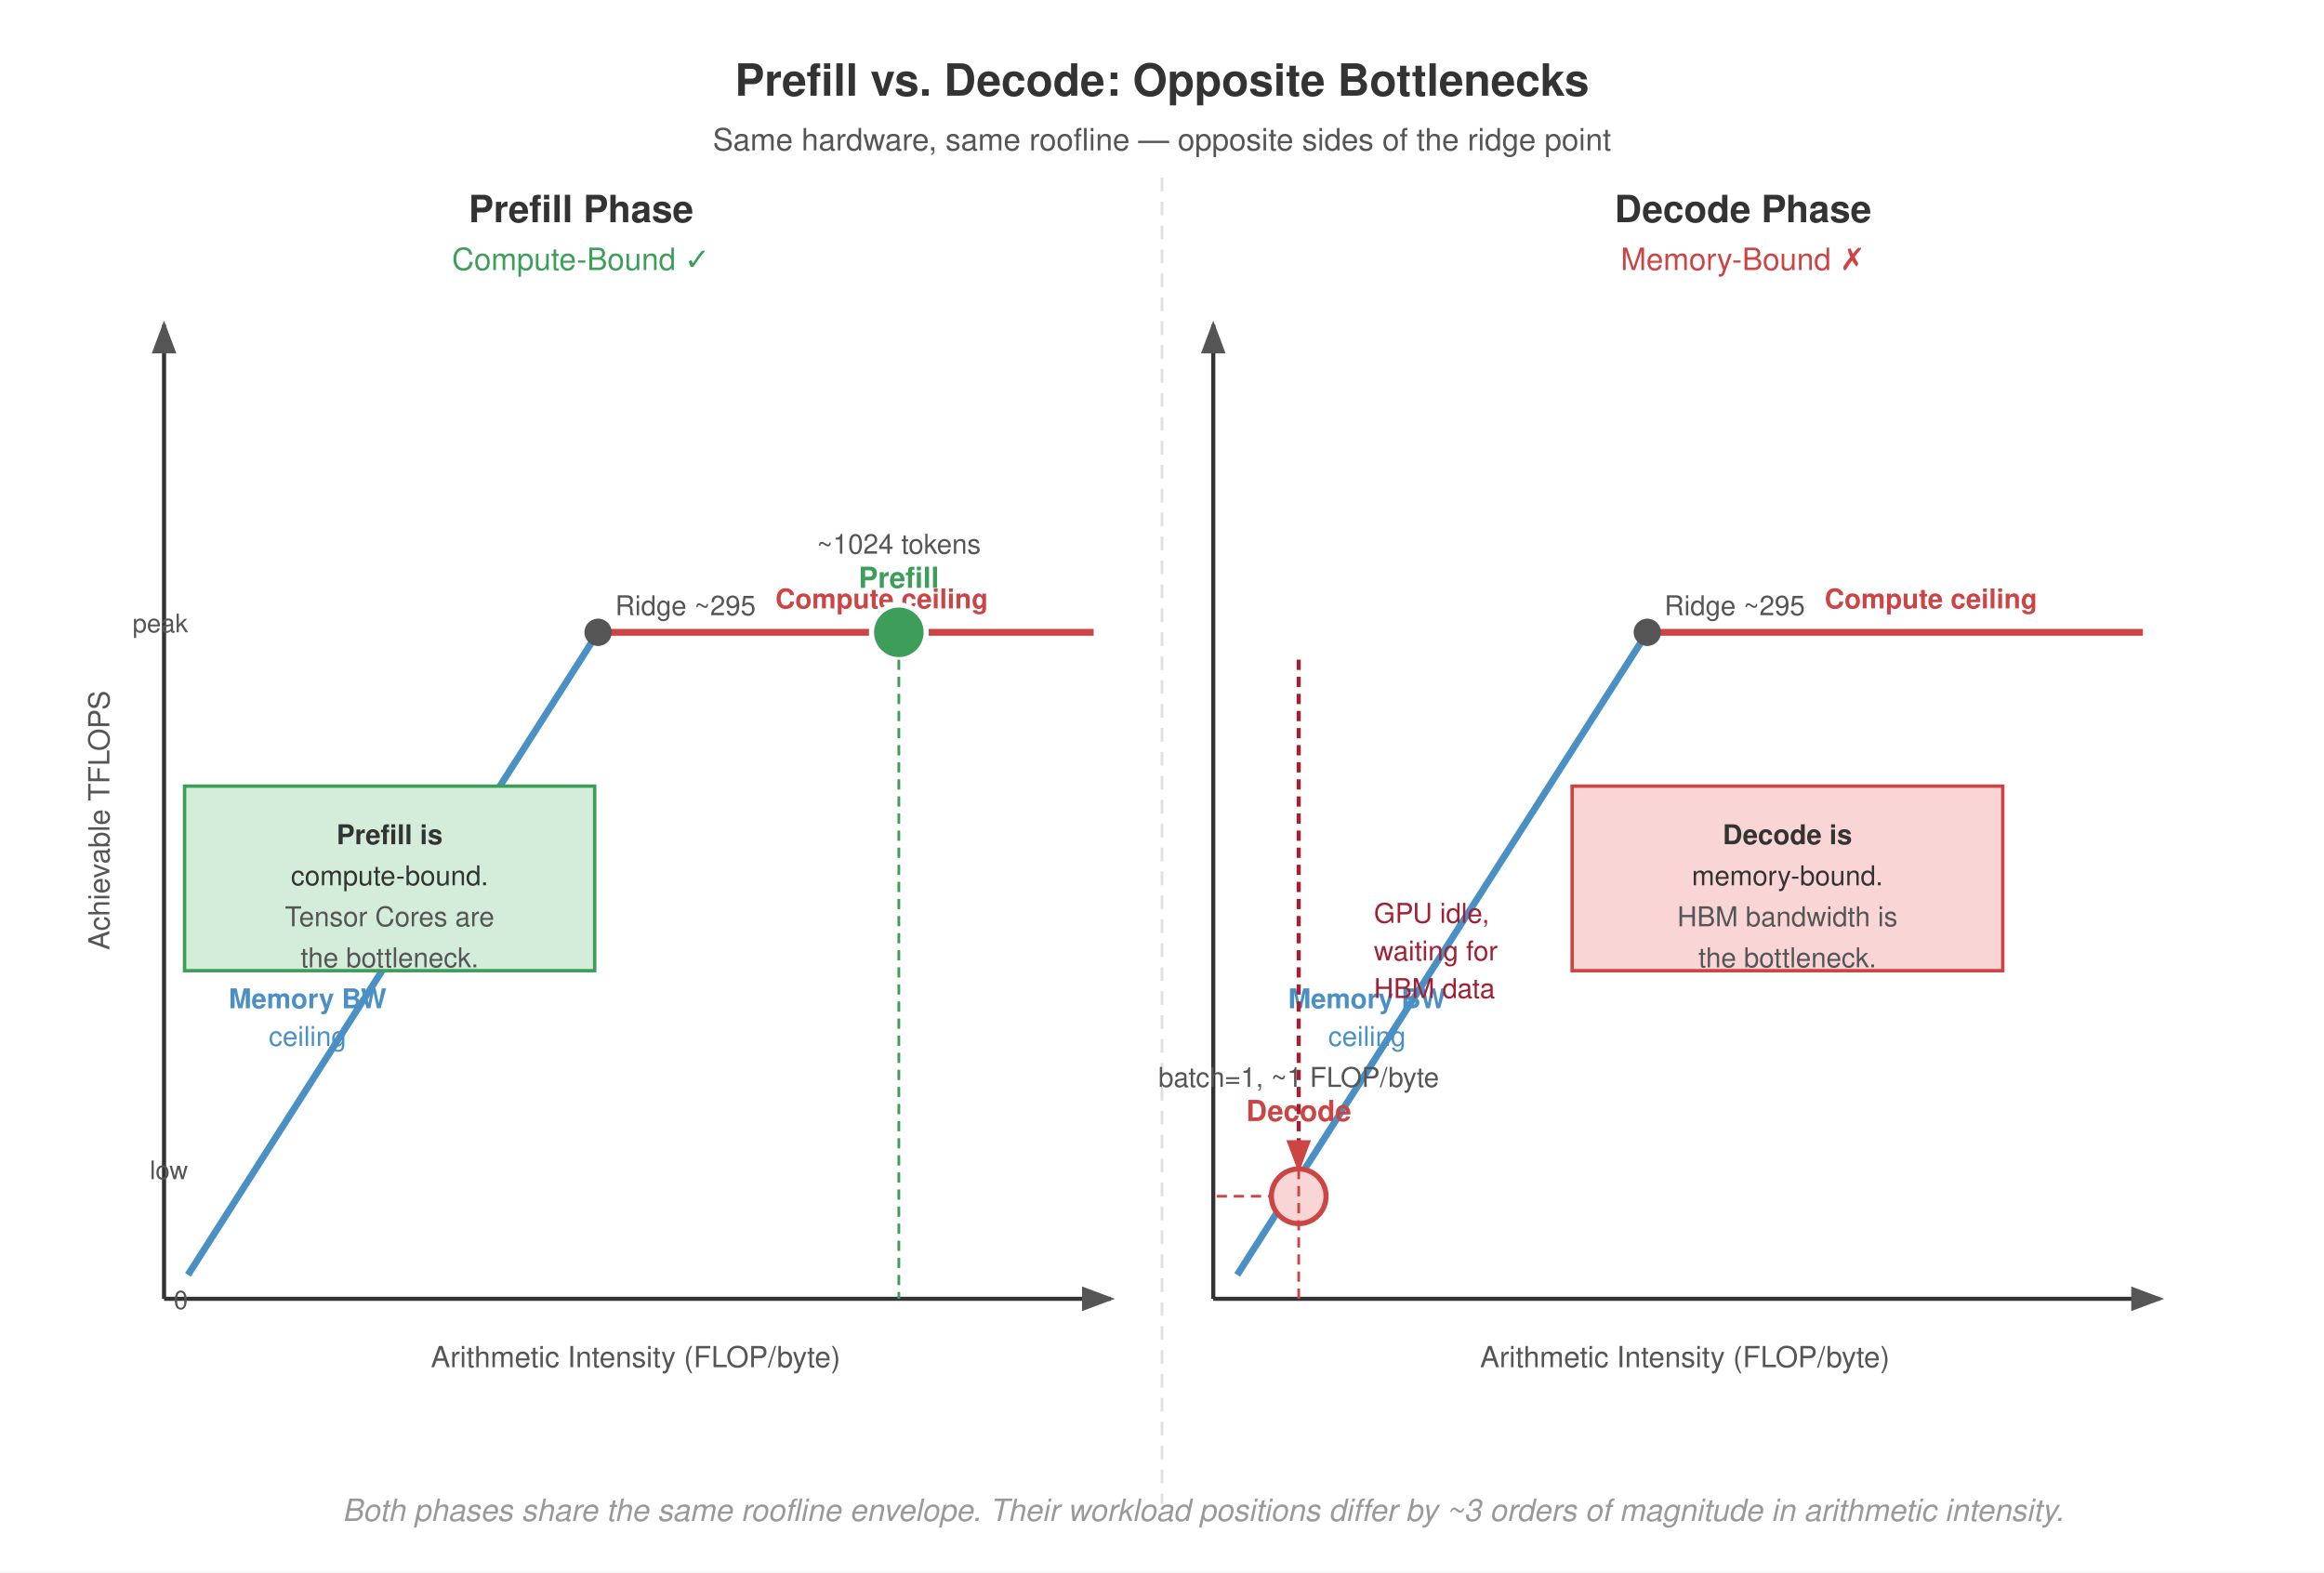
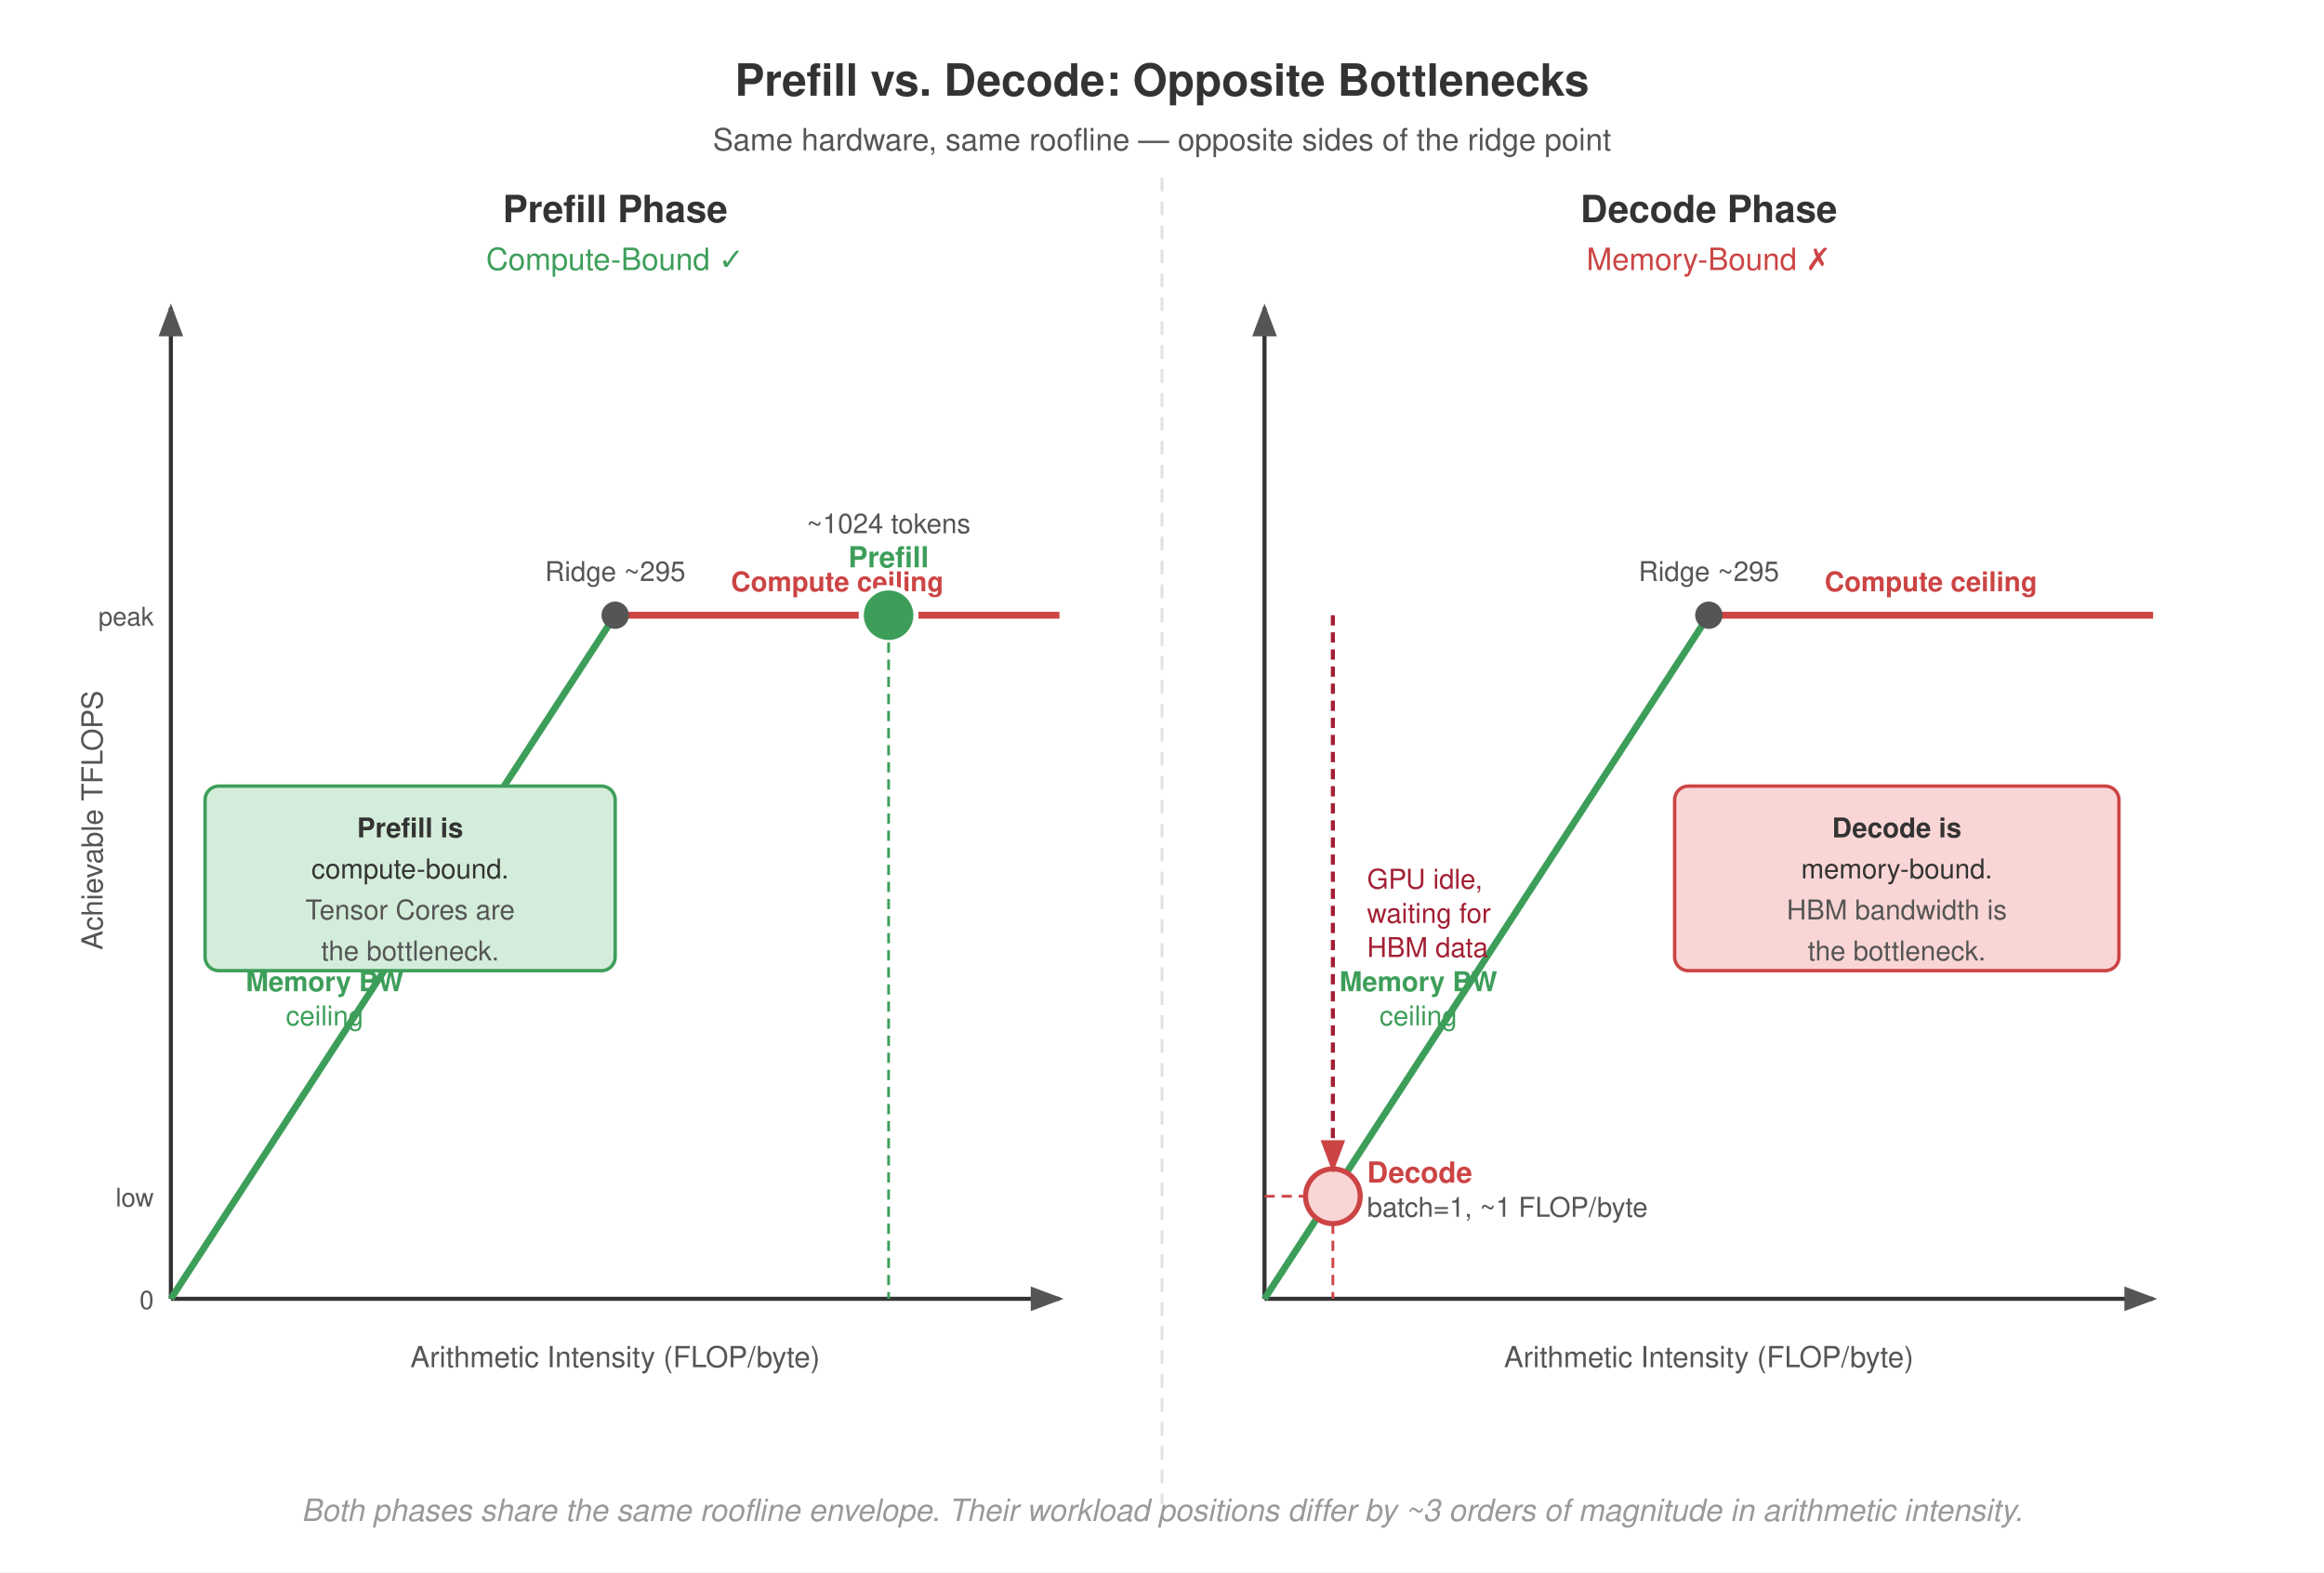
<svg xmlns="http://www.w3.org/2000/svg" viewBox="0 0 680 460" font-family="Helvetica Neue, Helvetica, Arial, sans-serif">
  <rect width="680" height="460" fill="#fff" />
  <defs>
    <marker id="arr" markerWidth="8" markerHeight="6" refX="7" refY="3" orient="auto">
      <path d="M0,0 L8,3 L0,6 Z" fill="#555" />
    </marker>
    <marker id="arr-blue" markerWidth="8" markerHeight="6" refX="7" refY="3" orient="auto">
      <path d="M0,0 L8,3 L0,6 Z" fill="#4a90c4" />
    </marker>
    <marker id="arr-red" markerWidth="8" markerHeight="6" refX="7" refY="3" orient="auto">
      <path d="M0,0 L8,3 L0,6 Z" fill="#c44" />
    </marker>
  </defs>
  <text x="340" y="28" text-anchor="middle" font-size="13" font-weight="700" fill="#333">Prefill vs. Decode: Opposite Bottlenecks</text>
  <text x="340" y="44" text-anchor="middle" font-size="9" fill="#555">Same hardware, same roofline — opposite sides of the ridge point</text>
  <line x1="340" y1="52" x2="340" y2="440" stroke="#e0e0e0" stroke-dasharray="4,3" stroke-width="0.8" />
-   <text x="170" y="65" text-anchor="middle" font-size="11" font-weight="700" fill="#333">Prefill Phase</text>
-   <text x="170" y="79" text-anchor="middle" font-size="9" fill="#3d9e5a">Compute-Bound ✓</text>
-   <line x1="48" y1="380" x2="48" y2="95" stroke="#333" stroke-width="1.2" marker-end="url(#arr)" />
-   <line x1="48" y1="380" x2="325" y2="380" stroke="#333" stroke-width="1.2" marker-end="url(#arr)" />
-   <text x="186" y="400" text-anchor="middle" font-size="8.5" fill="#555">Arithmetic Intensity (FLOP/byte)</text>
-   <text x="32" y="240" text-anchor="middle" font-size="8.5" fill="#555" transform="rotate(-90 32 240)">Achievable TFLOPS</text>
-   <text x="55.0" y="383" text-anchor="end" font-size="7.5" fill="#555">0</text>
-   <text x="55.0" y="345" text-anchor="end" font-size="7.5" fill="#555">low</text>
-   <text x="55.0" y="185" text-anchor="end" font-size="7.5" fill="#555">peak</text>
-   <line x1="55" y1="373" x2="175" y2="185" stroke="#4a90c4" stroke-width="2.0" />
-   <line x1="175" y1="185" x2="320" y2="185" stroke="#c44" stroke-width="2.0" />
-   <circle cx="175" cy="185" r="4" fill="#555" />
-   <text x="180" y="180" font-size="8" fill="#555">Ridge ~295</text>
-   <text x="90" y="295" text-anchor="middle" font-size="8" fill="#4a90c4" font-weight="700">Memory BW</text>
-   <text x="90" y="306" text-anchor="middle" font-size="8" fill="#4a90c4">ceiling</text>
-   <text x="258" y="178" text-anchor="middle" font-size="8" fill="#c44" font-weight="700">Compute ceiling</text>
-   <circle cx="263" cy="185" r="8" fill="#3d9e5a" stroke="#fff" stroke-width="1.5" />
-   <text x="263" y="172" text-anchor="middle" font-size="8.5" font-weight="700" fill="#3d9e5a">Prefill</text>
-   <text x="263" y="162" text-anchor="middle" font-size="8" fill="#555">~1024 tokens</text>
-   <line x1="263" y1="193" x2="263" y2="380" stroke="#3d9e5a" stroke-width="0.8" stroke-dasharray="3,2" />
-   <rect x="54" y="230" width="120" height="54" fill="#d4edda" stroke="#3d9e5a" stroke-width="1.0" />
-   <text x="114" y="247" text-anchor="middle" font-size="8" font-weight="700" fill="#333">Prefill is</text>
-   <text x="114" y="259" text-anchor="middle" font-size="8" fill="#333">compute-bound.</text>
-   <text x="114" y="271" text-anchor="middle" font-size="8" fill="#555">Tensor Cores are</text>
-   <text x="114" y="283" text-anchor="middle" font-size="8" fill="#555">the bottleneck.</text>
-   <text x="510" y="65" text-anchor="middle" font-size="11" font-weight="700" fill="#333">Decode Phase</text>
-   <text x="510" y="79" text-anchor="middle" font-size="9" fill="#c44">Memory-Bound ✗</text>
-   <line x1="355" y1="380" x2="355" y2="95" stroke="#333" stroke-width="1.2" marker-end="url(#arr)" />
-   <line x1="355" y1="380" x2="632" y2="380" stroke="#333" stroke-width="1.2" marker-end="url(#arr)" />
-   <text x="493" y="400" text-anchor="middle" font-size="8.5" fill="#555">Arithmetic Intensity (FLOP/byte)</text>
-   <line x1="362" y1="373" x2="482" y2="185" stroke="#4a90c4" stroke-width="2.0" />
-   <line x1="482" y1="185" x2="627" y2="185" stroke="#c44" stroke-width="2.0" />
-   <circle cx="482" cy="185" r="4" fill="#555" />
-   <text x="487" y="180" font-size="8" fill="#555">Ridge ~295</text>
-   <text x="400" y="295" text-anchor="middle" font-size="8" fill="#4a90c4" font-weight="700">Memory BW</text>
-   <text x="400" y="306" text-anchor="middle" font-size="8" fill="#4a90c4">ceiling</text>
-   <text x="565" y="178" text-anchor="middle" font-size="8" fill="#c44" font-weight="700">Compute ceiling</text>
-   <circle cx="380" cy="350" r="8" fill="#f9d6d5" stroke="#c44" stroke-width="1.5" />
-   <text x="380" y="328.0" text-anchor="middle" font-size="8.5" font-weight="700" fill="#c44">Decode</text>
-   <text x="380" y="318" text-anchor="middle" font-size="8" fill="#555">batch=1, ~1 FLOP/byte</text>
-   <line x1="380" y1="342" x2="380" y2="380" stroke="#c44" stroke-width="0.8" stroke-dasharray="3,2" />
-   <line x1="356" y1="350" x2="372" y2="350" stroke="#c44" stroke-width="0.8" stroke-dasharray="3,2" />
-   <line x1="380" y1="193" x2="380" y2="342" stroke="#a31f34" stroke-width="1.2" stroke-dasharray="3,2" marker-end="url(#arr-red)" />
-   <text x="402" y="270" font-size="8" fill="#a31f34">GPU idle,</text>
-   <text x="402" y="281" font-size="8" fill="#a31f34">waiting for</text>
-   <text x="402" y="292" font-size="8" fill="#a31f34">HBM data</text>
-   <rect x="460" y="230" width="126" height="54" fill="#f9d6d5" stroke="#c44" stroke-width="1.0" />
-   <text x="523" y="247" text-anchor="middle" font-size="8" font-weight="700" fill="#333">Decode is</text>
-   <text x="523" y="259" text-anchor="middle" font-size="8" fill="#333">memory-bound.</text>
-   <text x="523" y="271" text-anchor="middle" font-size="8" fill="#555">HBM bandwidth is</text>
-   <text x="523" y="283" text-anchor="middle" font-size="8" fill="#555">the bottleneck.</text>
-   <text x="352.0" y="445" text-anchor="middle" font-size="9" fill="#999" font-style="italic">Both phases share the same roofline envelope. Their workload positions differ by ~3 orders of magnitude in arithmetic intensity.</text>
+   <text x="180" y="65" text-anchor="middle" font-size="11" font-weight="700" fill="#333">Prefill Phase</text>
+   <text x="180" y="79" text-anchor="middle" font-size="9" fill="#3d9e5a">Compute-Bound ✓</text>
+   <line x1="50" y1="380" x2="50" y2="90" stroke="#333" stroke-width="1.2" marker-end="url(#arr)" />
+   <line x1="50" y1="380" x2="310" y2="380" stroke="#333" stroke-width="1.2" marker-end="url(#arr)" />
+   <text x="180" y="400" text-anchor="middle" font-size="8.5" fill="#555">Arithmetic Intensity (FLOP/byte)</text>
+   <text x="30" y="240" text-anchor="middle" font-size="8.5" fill="#555" transform="rotate(-90 30 240)">Achievable TFLOPS</text>
+   <text x="45" y="383" text-anchor="end" font-size="7.5" fill="#555">0</text>
+   <text x="45" y="353" text-anchor="end" font-size="7.5" fill="#555">low</text>
+   <text x="45" y="183" text-anchor="end" font-size="7.5" fill="#555">peak</text>
+   <line x1="50" y1="380" x2="180" y2="180" stroke="#3d9e5a" stroke-width="2.0" />
+   <line x1="180" y1="180" x2="310" y2="180" stroke="#c44" stroke-width="2.0" />
+   <circle cx="180" cy="180" r="4" fill="#555" />
+   <text x="180" y="170" text-anchor="middle" font-size="8" fill="#555">Ridge ~295</text>
+   <text x="95" y="290" text-anchor="middle" font-size="8" fill="#3d9e5a" font-weight="700">Memory BW</text>
+   <text x="95" y="300" text-anchor="middle" font-size="8" fill="#3d9e5a">ceiling</text>
+   <text x="245" y="173" text-anchor="middle" font-size="8" fill="#c44" font-weight="700">Compute ceiling</text>
+   <circle cx="260" cy="180" r="8" fill="#3d9e5a" stroke="#fff" stroke-width="1.5" />
+   <text x="260" y="166" text-anchor="middle" font-size="8.5" font-weight="700" fill="#3d9e5a">Prefill</text>
+   <text x="260" y="156" text-anchor="middle" font-size="8" fill="#555">~1024 tokens</text>
+   <line x1="260" y1="188" x2="260" y2="380" stroke="#3d9e5a" stroke-width="0.8" stroke-dasharray="3,2" />
+   <rect x="60" y="230" width="120" height="54" fill="#d4edda" stroke="#3d9e5a" stroke-width="1.0" rx="4" />
+   <text x="120" y="245" text-anchor="middle" font-size="8" font-weight="700" fill="#333">Prefill is</text>
+   <text x="120" y="257" text-anchor="middle" font-size="8" fill="#333">compute-bound.</text>
+   <text x="120" y="269" text-anchor="middle" font-size="8" fill="#555">Tensor Cores are</text>
+   <text x="120" y="281" text-anchor="middle" font-size="8" fill="#555">the bottleneck.</text>
+   <text x="500" y="65" text-anchor="middle" font-size="11" font-weight="700" fill="#333">Decode Phase</text>
+   <text x="500" y="79" text-anchor="middle" font-size="9" fill="#c44">Memory-Bound ✗</text>
+   <line x1="370" y1="380" x2="370" y2="90" stroke="#333" stroke-width="1.2" marker-end="url(#arr)" />
+   <line x1="370" y1="380" x2="630" y2="380" stroke="#333" stroke-width="1.2" marker-end="url(#arr)" />
+   <text x="500" y="400" text-anchor="middle" font-size="8.5" fill="#555">Arithmetic Intensity (FLOP/byte)</text>
+   <line x1="370" y1="380" x2="500" y2="180" stroke="#3d9e5a" stroke-width="2.0" />
+   <line x1="500" y1="180" x2="630" y2="180" stroke="#c44" stroke-width="2.0" />
+   <circle cx="500" cy="180" r="4" fill="#555" />
+   <text x="500" y="170" text-anchor="middle" font-size="8" fill="#555">Ridge ~295</text>
+   <text x="415" y="290" text-anchor="middle" font-size="8" fill="#3d9e5a" font-weight="700">Memory BW</text>
+   <text x="415" y="300" text-anchor="middle" font-size="8" fill="#3d9e5a">ceiling</text>
+   <text x="565" y="173" text-anchor="middle" font-size="8" fill="#c44" font-weight="700">Compute ceiling</text>
+   <circle cx="390" cy="350" r="8" fill="#f9d6d5" stroke="#c44" stroke-width="1.5" />
+   <text x="400" y="346" text-anchor="start" font-size="8.5" font-weight="700" fill="#c44">Decode</text>
+   <text x="400" y="356" text-anchor="start" font-size="8" fill="#555">batch=1, ~1 FLOP/byte</text>
+   <line x1="390" y1="358" x2="390" y2="380" stroke="#c44" stroke-width="0.8" stroke-dasharray="3,2" />
+   <line x1="370" y1="350" x2="382" y2="350" stroke="#c44" stroke-width="0.8" stroke-dasharray="3,2" />
+   <line x1="390" y1="180" x2="390" y2="342" stroke="#a31f34" stroke-width="1.2" stroke-dasharray="3,2" marker-end="url(#arr-red)" />
+   <text x="400" y="260" font-size="8" fill="#a31f34">GPU idle,</text>
+   <text x="400" y="270" font-size="8" fill="#a31f34">waiting for</text>
+   <text x="400" y="280" font-size="8" fill="#a31f34">HBM data</text>
+   <rect x="490" y="230" width="130" height="54" fill="#f9d6d5" stroke="#c44" stroke-width="1.0" rx="4" />
+   <text x="555" y="245" text-anchor="middle" font-size="8" font-weight="700" fill="#333">Decode is</text>
+   <text x="555" y="257" text-anchor="middle" font-size="8" fill="#333">memory-bound.</text>
+   <text x="555" y="269" text-anchor="middle" font-size="8" fill="#555">HBM bandwidth is</text>
+   <text x="555" y="281" text-anchor="middle" font-size="8" fill="#555">the bottleneck.</text>
+   <text x="340" y="445" text-anchor="middle" font-size="9" fill="#999" font-style="italic">Both phases share the same roofline envelope. Their workload positions differ by ~3 orders of magnitude in arithmetic intensity.</text>
</svg>
